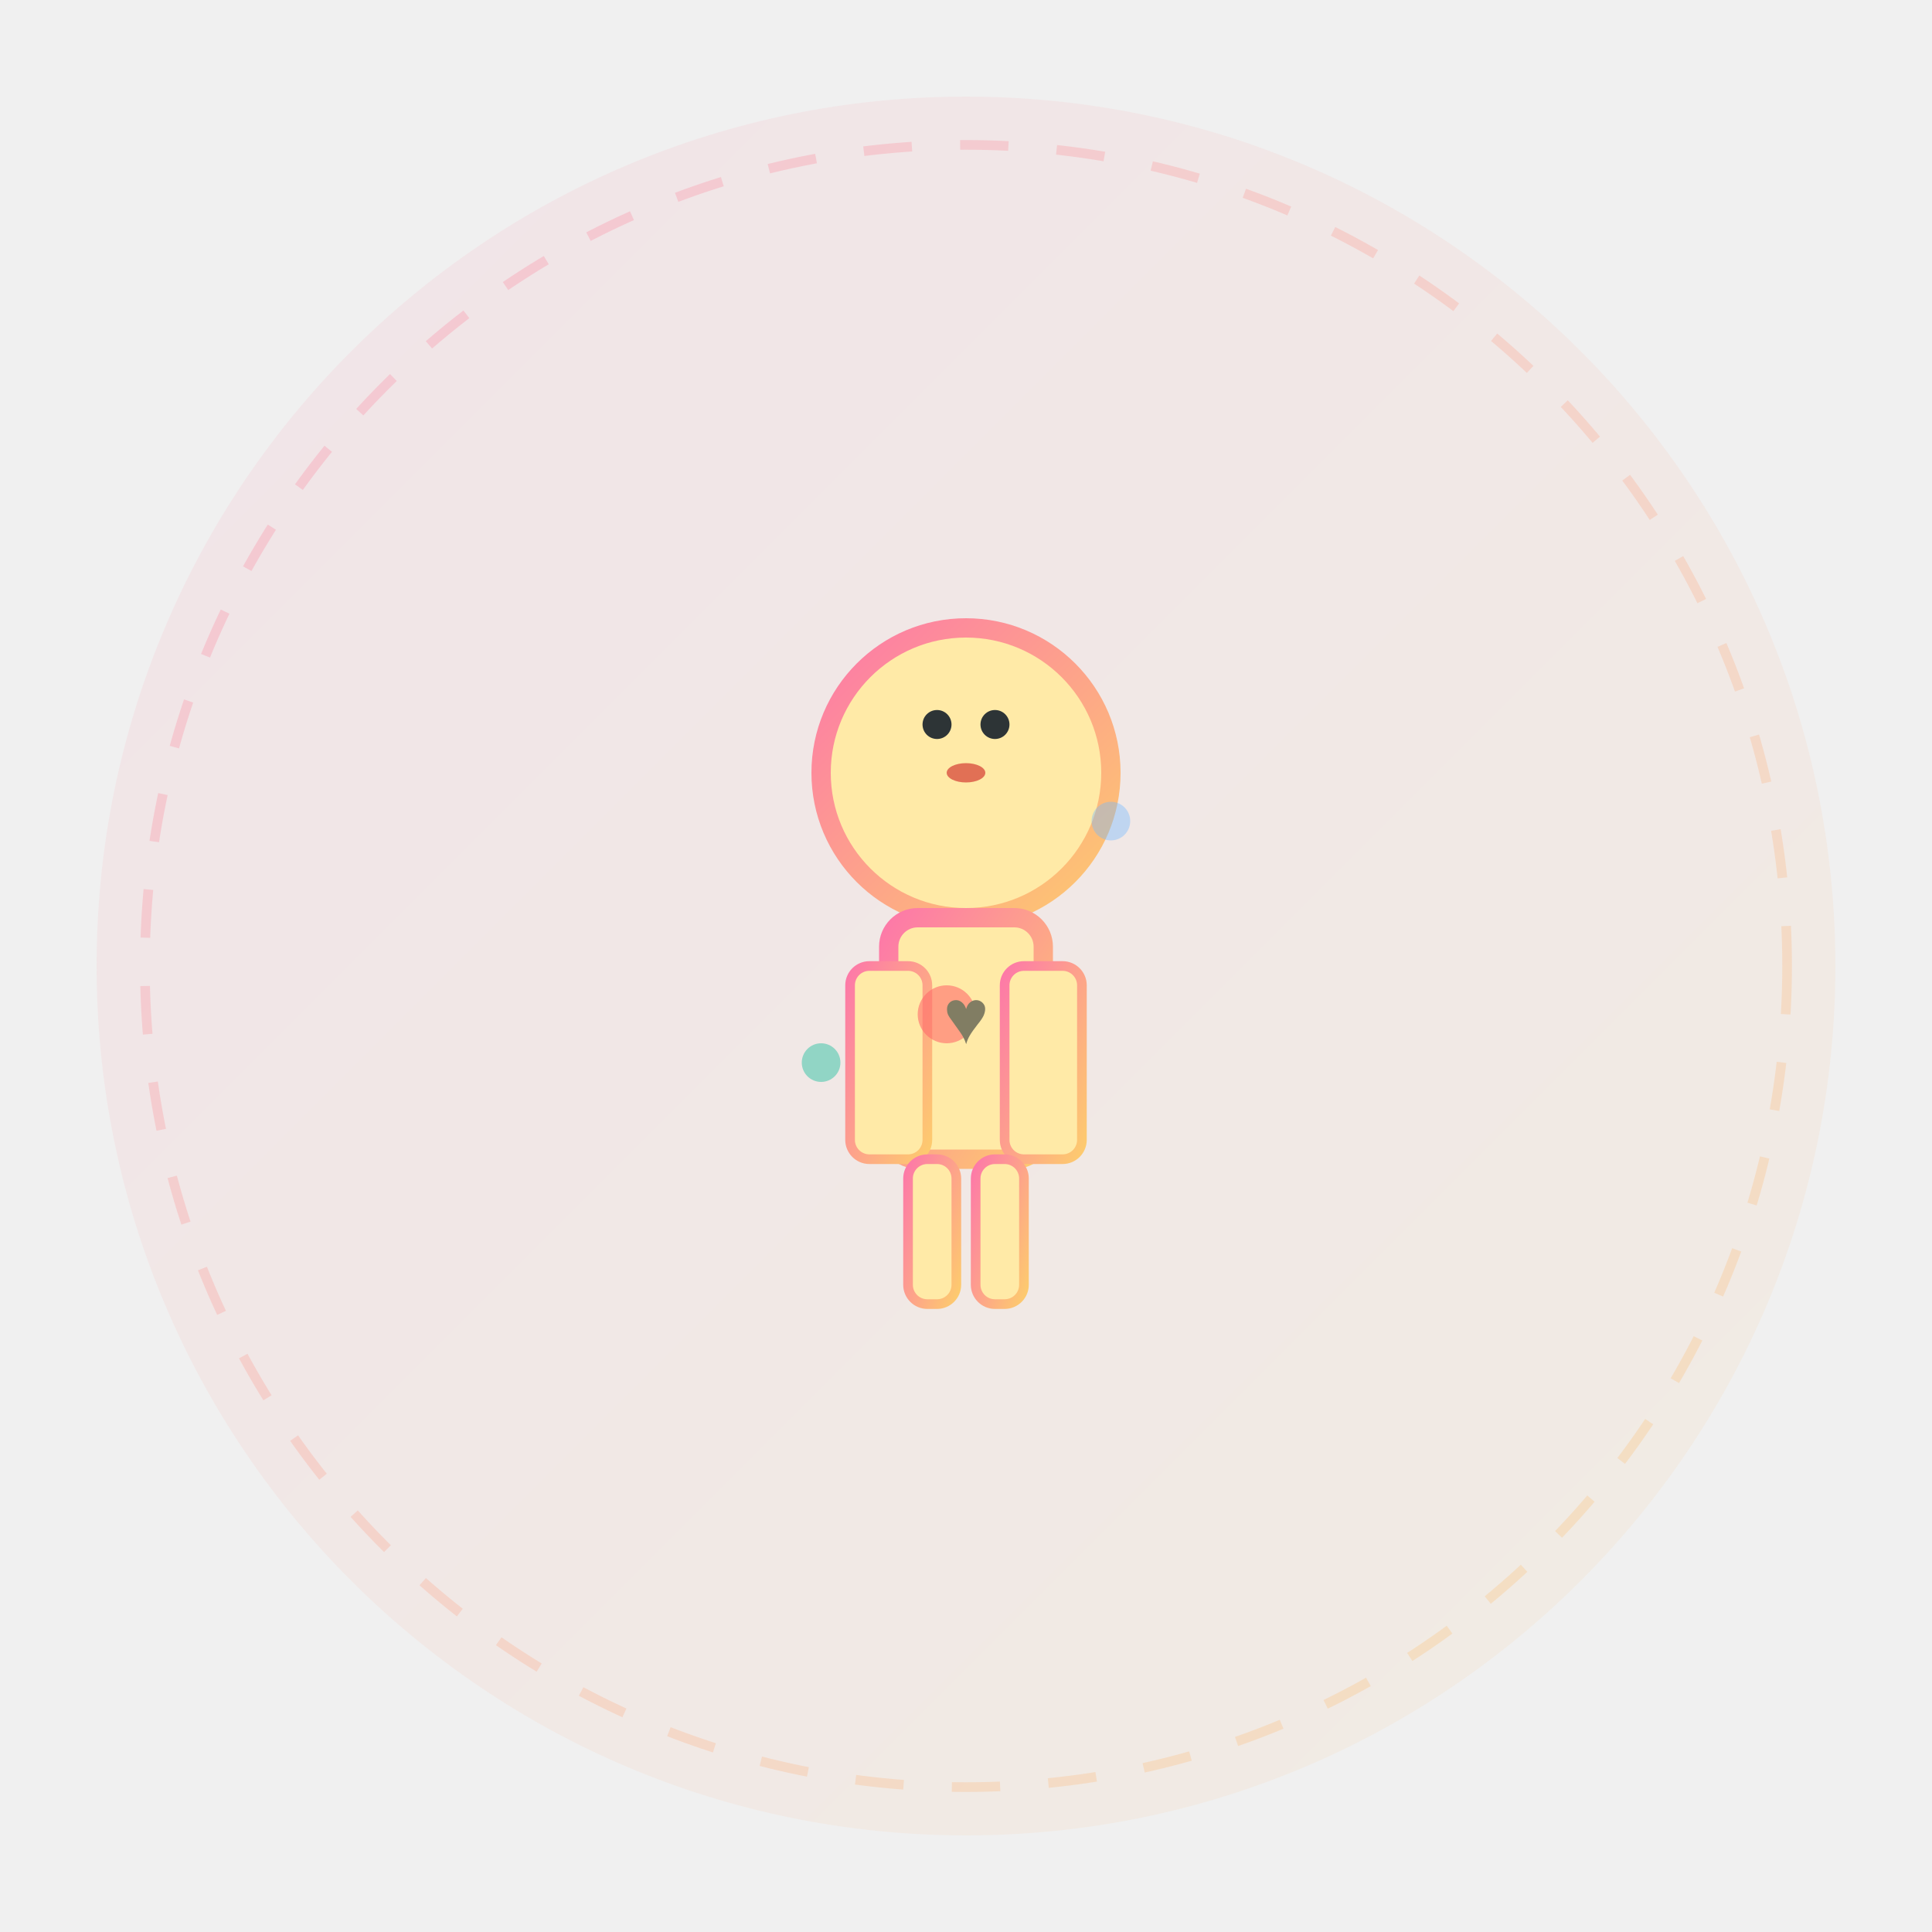
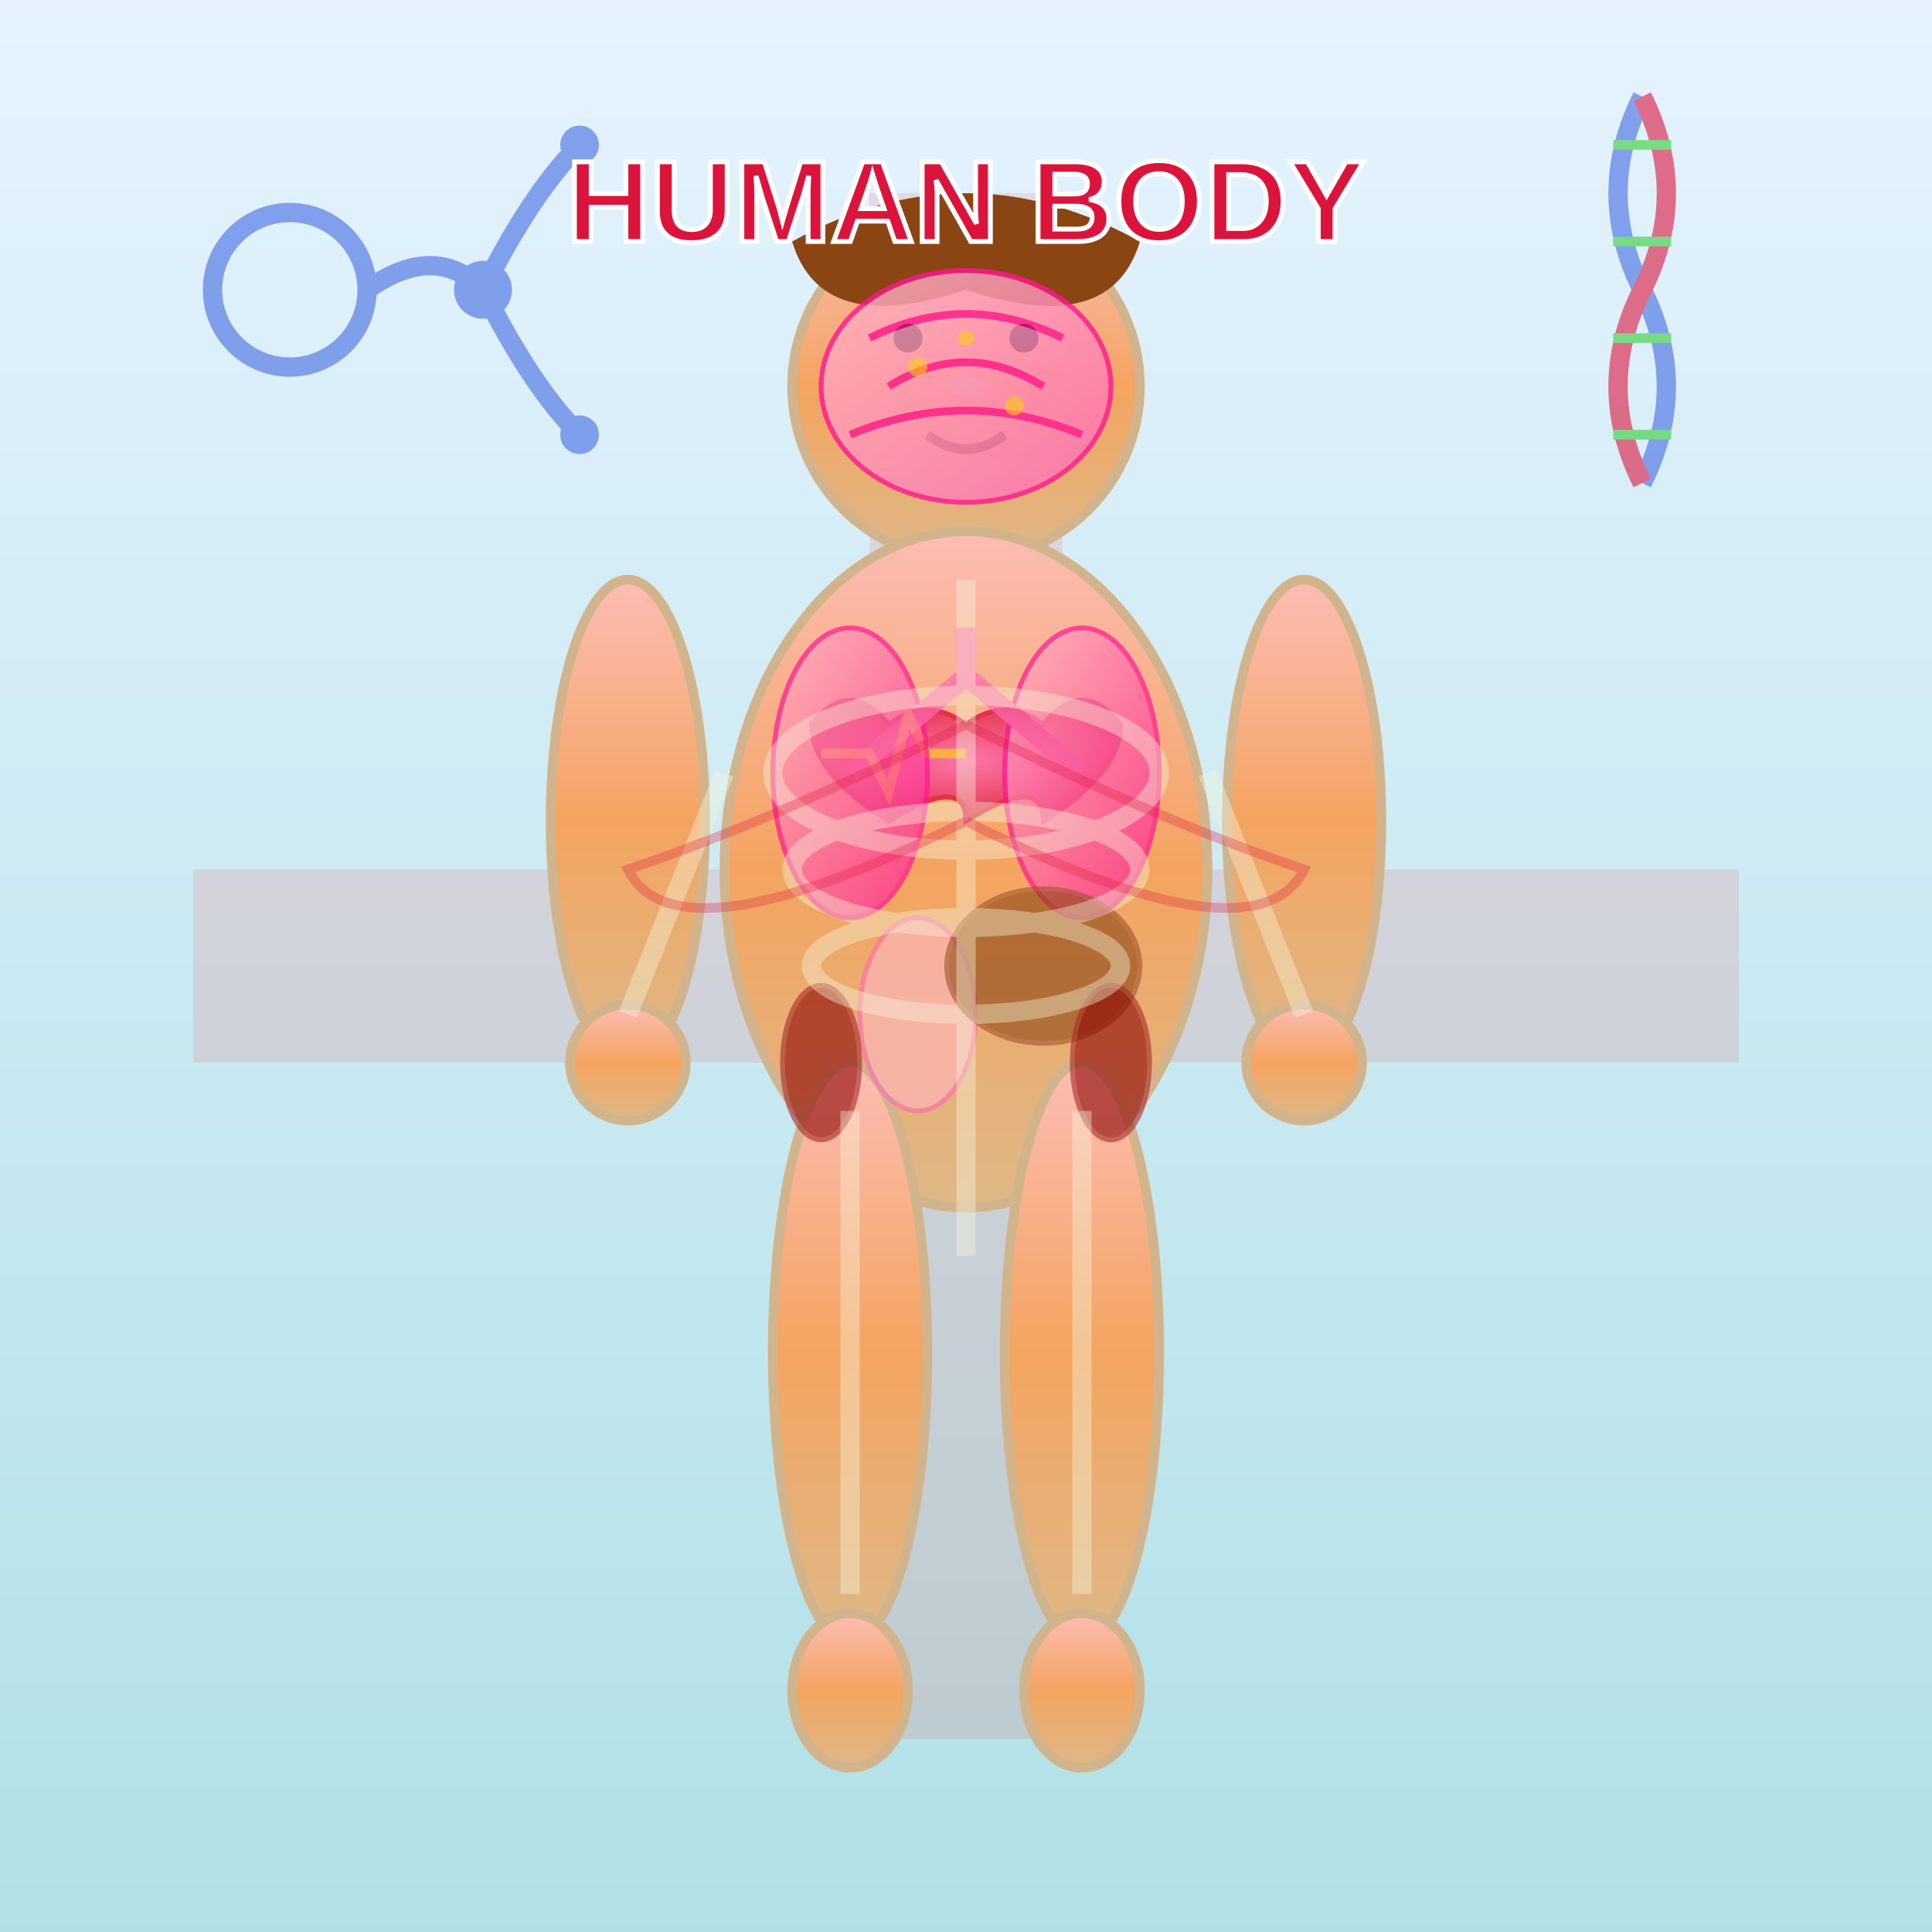
<svg xmlns="http://www.w3.org/2000/svg" viewBox="0 0 200 200">
  <defs>
-     <linearGradient id="bodyGradient" x1="0%" y1="0%" x2="100%" y2="100%">
-       <stop offset="0%" style="stop-color:#fd79a8;stop-opacity:1" />
-       <stop offset="100%" style="stop-color:#fdcb6e;stop-opacity:1" />
+     <linearGradient id="bodyGradient" x1="0%" y1="0%" x2="0%" y2="100%">
+       <stop offset="0%" style="stop-color:#FDBCB4;stop-opacity:1" />
+       <stop offset="50%" style="stop-color:#F4A460;stop-opacity:1" />
+       <stop offset="100%" style="stop-color:#DEB887;stop-opacity:1" />
+     </linearGradient>
+     <radialGradient id="heartGradient" cx="50%" cy="50%">
+       <stop offset="0%" style="stop-color:#FF69B4;stop-opacity:1" />
+       <stop offset="100%" style="stop-color:#DC143C;stop-opacity:1" />
+     </radialGradient>
+     <linearGradient id="brainGradient" x1="0%" y1="0%" x2="100%" y2="100%">
+       <stop offset="0%" style="stop-color:#FFB6C1;stop-opacity:1" />
+       <stop offset="100%" style="stop-color:#FF69B4;stop-opacity:1" />
+     </linearGradient>
+     <linearGradient id="lungGradient" x1="0%" y1="0%" x2="100%" y2="100%">
+       <stop offset="0%" style="stop-color:#FFB6C1;stop-opacity:1" />
+       <stop offset="100%" style="stop-color:#FF1493;stop-opacity:1" />
+     </linearGradient>
+     <linearGradient id="backgroundGradient" x1="0%" y1="0%" x2="0%" y2="100%">
+       <stop offset="0%" style="stop-color:#E6F3FF;stop-opacity:1" />
+       <stop offset="100%" style="stop-color:#B0E0E6;stop-opacity:1" />
    </linearGradient>
  </defs>
-   <circle cx="100" cy="100" r="90" fill="url(#bodyGradient)" opacity="0.1" />
-   <g transform="translate(100,100)">
-     <circle cx="0" cy="-20" r="15" fill="#ffeaa7" stroke="url(#bodyGradient)" stroke-width="2" />
-     <rect x="-8" y="-5" width="16" height="25" rx="3" fill="#ffeaa7" stroke="url(#bodyGradient)" stroke-width="2" />
-     <rect x="-12" y="0" width="8" height="20" rx="2" fill="#ffeaa7" stroke="url(#bodyGradient)" stroke-width="1" />
-     <rect x="4" y="0" width="8" height="20" rx="2" fill="#ffeaa7" stroke="url(#bodyGradient)" stroke-width="1" />
-     <rect x="-6" y="20" width="5" height="15" rx="2" fill="#ffeaa7" stroke="url(#bodyGradient)" stroke-width="1" />
-     <rect x="1" y="20" width="5" height="15" rx="2" fill="#ffeaa7" stroke="url(#bodyGradient)" stroke-width="1" />
-     <circle cx="-3" cy="-25" r="1.5" fill="#2d3436" />
-     <circle cx="3" cy="-25" r="1.5" fill="#2d3436" />
-     <ellipse cx="0" cy="-20" rx="2" ry="1" fill="#e17055" />
-     <g opacity="0.6">
-       <circle cx="-2" cy="5" r="3" fill="#ff6b6b">
-         <animate attributeName="fill" values="#ff6b6b;#ff7675;#ff6b6b" dur="1.5s" repeatCount="indefinite" />
-       </circle>
-       <text x="0" y="8" font-family="Arial" font-size="8" fill="#2d3436" text-anchor="middle">♥</text>
+   <rect width="200" height="200" fill="url(#backgroundGradient)" />
+   <g opacity="0.1">
+     <rect x="90" y="20" width="20" height="160" fill="#FF0000" />
+     <rect x="20" y="90" width="160" height="20" fill="#FF0000" />
+   </g>
+   <g transform="translate(100, 100)">
+     <circle cx="0" cy="-60" r="18" fill="url(#bodyGradient)" stroke="#D2B48C" stroke-width="1" />
+     <path d="M-18 -75 Q0 -85 18 -75 Q15 -65 0 -70 Q-15 -65 -18 -75" fill="#8B4513" />
+     <circle cx="-6" cy="-65" r="1.5" fill="black" />
+     <circle cx="6" cy="-65" r="1.5" fill="black" />
+     <ellipse cx="0" cy="-60" rx="2" ry="1" fill="#DEB887" />
+     <path d="M-4 -55 Q0 -52 4 -55" stroke="#8B4513" stroke-width="1" fill="none" />
+     <rect x="-6" y="-42" width="12" height="12" fill="url(#bodyGradient)" stroke="#D2B48C" stroke-width="0.5" />
+     <ellipse cx="0" cy="-10" rx="25" ry="35" fill="url(#bodyGradient)" stroke="#D2B48C" stroke-width="1" />
+     <ellipse cx="-35" cy="-15" rx="8" ry="25" fill="url(#bodyGradient)" stroke="#D2B48C" stroke-width="1" />
+     <ellipse cx="35" cy="-15" rx="8" ry="25" fill="url(#bodyGradient)" stroke="#D2B48C" stroke-width="1" />
+     <circle cx="-35" cy="10" r="6" fill="url(#bodyGradient)" stroke="#D2B48C" stroke-width="1" />
+     <circle cx="35" cy="10" r="6" fill="url(#bodyGradient)" stroke="#D2B48C" stroke-width="1" />
+     <ellipse cx="-12" cy="40" rx="8" ry="30" fill="url(#bodyGradient)" stroke="#D2B48C" stroke-width="1" />
+     <ellipse cx="12" cy="40" rx="8" ry="30" fill="url(#bodyGradient)" stroke="#D2B48C" stroke-width="1" />
+     <ellipse cx="-12" cy="75" rx="6" ry="8" fill="url(#bodyGradient)" stroke="#D2B48C" stroke-width="1" />
+     <ellipse cx="12" cy="75" rx="6" ry="8" fill="url(#bodyGradient)" stroke="#D2B48C" stroke-width="1" />
+     <g opacity="0.8">
+       <ellipse cx="0" cy="-60" rx="15" ry="12" fill="url(#brainGradient)" stroke="#FF1493" stroke-width="0.5" />
+       <path d="M-10 -65 Q0 -70 10 -65" stroke="#FF1493" stroke-width="0.8" fill="none" />
+       <path d="M-8 -60 Q0 -65 8 -60" stroke="#FF1493" stroke-width="0.8" fill="none" />
+       <path d="M-12 -55 Q0 -60 12 -55" stroke="#FF1493" stroke-width="0.8" fill="none" />
+       <g opacity="0.6">
+         <circle cx="-5" cy="-62" r="1" fill="#FFD700">
+           <animate attributeName="opacity" values="0.6;1;0.6" dur="1.5s" repeatCount="indefinite" />
+         </circle>
+         <circle cx="5" cy="-58" r="1" fill="#FFD700">
+           <animate attributeName="opacity" values="1;0.6;1" dur="1.8s" repeatCount="indefinite" />
+         </circle>
+         <circle cx="0" cy="-65" r="0.8" fill="#FFD700">
+           <animate attributeName="opacity" values="0.8;1;0.8" dur="1.2s" repeatCount="indefinite" />
+         </circle>
+       </g>
    </g>
-     <g opacity="0.4">
-       <circle cx="15" cy="-15" r="2" fill="#74b9ff">
-         <animate attributeName="r" values="2;4;2" dur="2s" repeatCount="indefinite" />
-       </circle>
-       <circle cx="-15" cy="10" r="2" fill="#00b894">
-         <animate attributeName="r" values="2;4;2" dur="2.5s" repeatCount="indefinite" />
-       </circle>
+     <g opacity="0.8">
+       <path d="M-8 -25 Q-12 -30 -16 -25 Q-16 -20 -8 -15 Q0 -20 0 -15 Q8 -20 8 -15 Q16 -20 16 -25 Q12 -30 8 -25 Q4 -28 0 -25 Q-4 -28 -8 -25" fill="url(#heartGradient)" stroke="#DC143C" stroke-width="0.5">
+         <animateTransform attributeName="transform" type="scale" values="1;1.1;1" dur="1s" repeatCount="indefinite" />
+       </path>
+       <g stroke="#FFD700" stroke-width="1" fill="none" opacity="0.7">
+         <path d="M-15 -22 L-10 -22 L-8 -18 L-6 -26 L-4 -22 L0 -22">
+           <animate attributeName="stroke-dasharray" values="0,50;25,25;50,0;0,50" dur="1s" repeatCount="indefinite" />
+         </path>
+       </g>
+     </g>
+     <g opacity="0.7">
+       <ellipse cx="-12" cy="-20" rx="8" ry="15" fill="url(#lungGradient)" stroke="#FF1493" stroke-width="0.5">
+         <animateTransform attributeName="transform" type="scale" values="1;1.05;1" dur="3s" repeatCount="indefinite" />
+       </ellipse>
+       <ellipse cx="12" cy="-20" rx="8" ry="15" fill="url(#lungGradient)" stroke="#FF1493" stroke-width="0.5">
+         <animateTransform attributeName="transform" type="scale" values="1;1.05;1" dur="3s" repeatCount="indefinite" />
+       </ellipse>
+       <path d="M0 -30 Q-6 -25 -12 -20" stroke="#FF69B4" stroke-width="2" fill="none" />
+       <path d="M0 -30 Q6 -25 12 -20" stroke="#FF69B4" stroke-width="2" fill="none" />
+       <line x1="0" y1="-35" x2="0" y2="-30" stroke="#FF69B4" stroke-width="2" />
+     </g>
+     <ellipse cx="-5" cy="5" rx="6" ry="10" fill="#FFB6C1" stroke="#FF69B4" stroke-width="0.5" opacity="0.6" />
+     <ellipse cx="8" cy="0" rx="10" ry="8" fill="#8B4513" stroke="#A0522D" stroke-width="0.5" opacity="0.6" />
+     <ellipse cx="-15" cy="10" rx="4" ry="8" fill="#8B0000" stroke="#A52A2A" stroke-width="0.5" opacity="0.6" />
+     <ellipse cx="15" cy="10" rx="4" ry="8" fill="#8B0000" stroke="#A52A2A" stroke-width="0.5" opacity="0.6" />
+     <g stroke="#F5F5DC" stroke-width="2" fill="none" opacity="0.4">
+       <line x1="0" y1="-40" x2="0" y2="30" />
+       <ellipse cx="0" cy="-20" rx="20" ry="8" />
+       <ellipse cx="0" cy="-10" rx="18" ry="6" />
+       <ellipse cx="0" cy="0" rx="16" ry="5" />
+       <line x1="-25" y1="-20" x2="-35" y2="5" />
+       <line x1="25" y1="-20" x2="35" y2="5" />
+       <line x1="-12" y1="15" x2="-12" y2="65" />
+       <line x1="12" y1="15" x2="12" y2="65" />
+     </g>
+     <g stroke="#DC143C" stroke-width="1" fill="none" opacity="0.3">
+       <path d="M0 -25 Q-20 -15 -35 -10 Q-30 0 0 -15">
+         <animate attributeName="stroke-dasharray" values="0,100;20,80;0,100" dur="2s" repeatCount="indefinite" />
+       </path>
+       <path d="M0 -25 Q20 -15 35 -10 Q30 0 0 -15">
+         <animate attributeName="stroke-dasharray" values="0,100;20,80;0,100" dur="2s" repeatCount="indefinite" />
+       </path>
    </g>
  </g>
-   <circle cx="100" cy="100" r="85" fill="none" stroke="url(#bodyGradient)" stroke-width="1" opacity="0.3" stroke-dasharray="5,5">
-     <animate attributeName="stroke-dashoffset" values="0;10" dur="2s" repeatCount="indefinite" />
-   </circle>
+   <g transform="translate(30, 30)" opacity="0.6">
+     <circle cx="0" cy="0" r="8" fill="none" stroke="#4169E1" stroke-width="2" />
+     <path d="M8 0 Q15 -5 20 0" stroke="#4169E1" stroke-width="2" fill="none" />
+     <circle cx="20" cy="0" r="3" fill="#4169E1" />
+     <path d="M20 0 Q25 -10 30 -15" stroke="#4169E1" stroke-width="2" fill="none" />
+     <circle cx="30" cy="-15" r="2" fill="#4169E1" />
+     <path d="M20 0 Q25 10 30 15" stroke="#4169E1" stroke-width="2" fill="none" />
+     <circle cx="30" cy="15" r="2" fill="#4169E1" />
+   </g>
+   <g transform="translate(170, 50)" opacity="0.6">
+     <path d="M0 0 Q5 -10 0 -20 Q-5 -30 0 -40" stroke="#4169E1" stroke-width="2" fill="none">
+       <animate attributeName="d" values="M0 0 Q5 -10 0 -20 Q-5 -30 0 -40; M0 0 Q-5 -10 0 -20 Q5 -30 0 -40; M0 0 Q5 -10 0 -20 Q-5 -30 0 -40" dur="3s" repeatCount="indefinite" />
+     </path>
+     <path d="M0 0 Q-5 -10 0 -20 Q5 -30 0 -40" stroke="#DC143C" stroke-width="2" fill="none">
+       <animate attributeName="d" values="M0 0 Q-5 -10 0 -20 Q5 -30 0 -40; M0 0 Q5 -10 0 -20 Q-5 -30 0 -40; M0 0 Q-5 -10 0 -20 Q5 -30 0 -40" dur="3s" repeatCount="indefinite" />
+     </path>
+     <line x1="-3" y1="-5" x2="3" y2="-5" stroke="#32CD32" stroke-width="1" />
+     <line x1="-3" y1="-15" x2="3" y2="-15" stroke="#32CD32" stroke-width="1" />
+     <line x1="-3" y1="-25" x2="3" y2="-25" stroke="#32CD32" stroke-width="1" />
+     <line x1="-3" y1="-35" x2="3" y2="-35" stroke="#32CD32" stroke-width="1" />
+   </g>
+   <text x="100" y="25" font-family="Arial, sans-serif" font-size="12" font-weight="bold" text-anchor="middle" fill="#DC143C" stroke="white" stroke-width="0.5">HUMAN BODY</text>
</svg>
